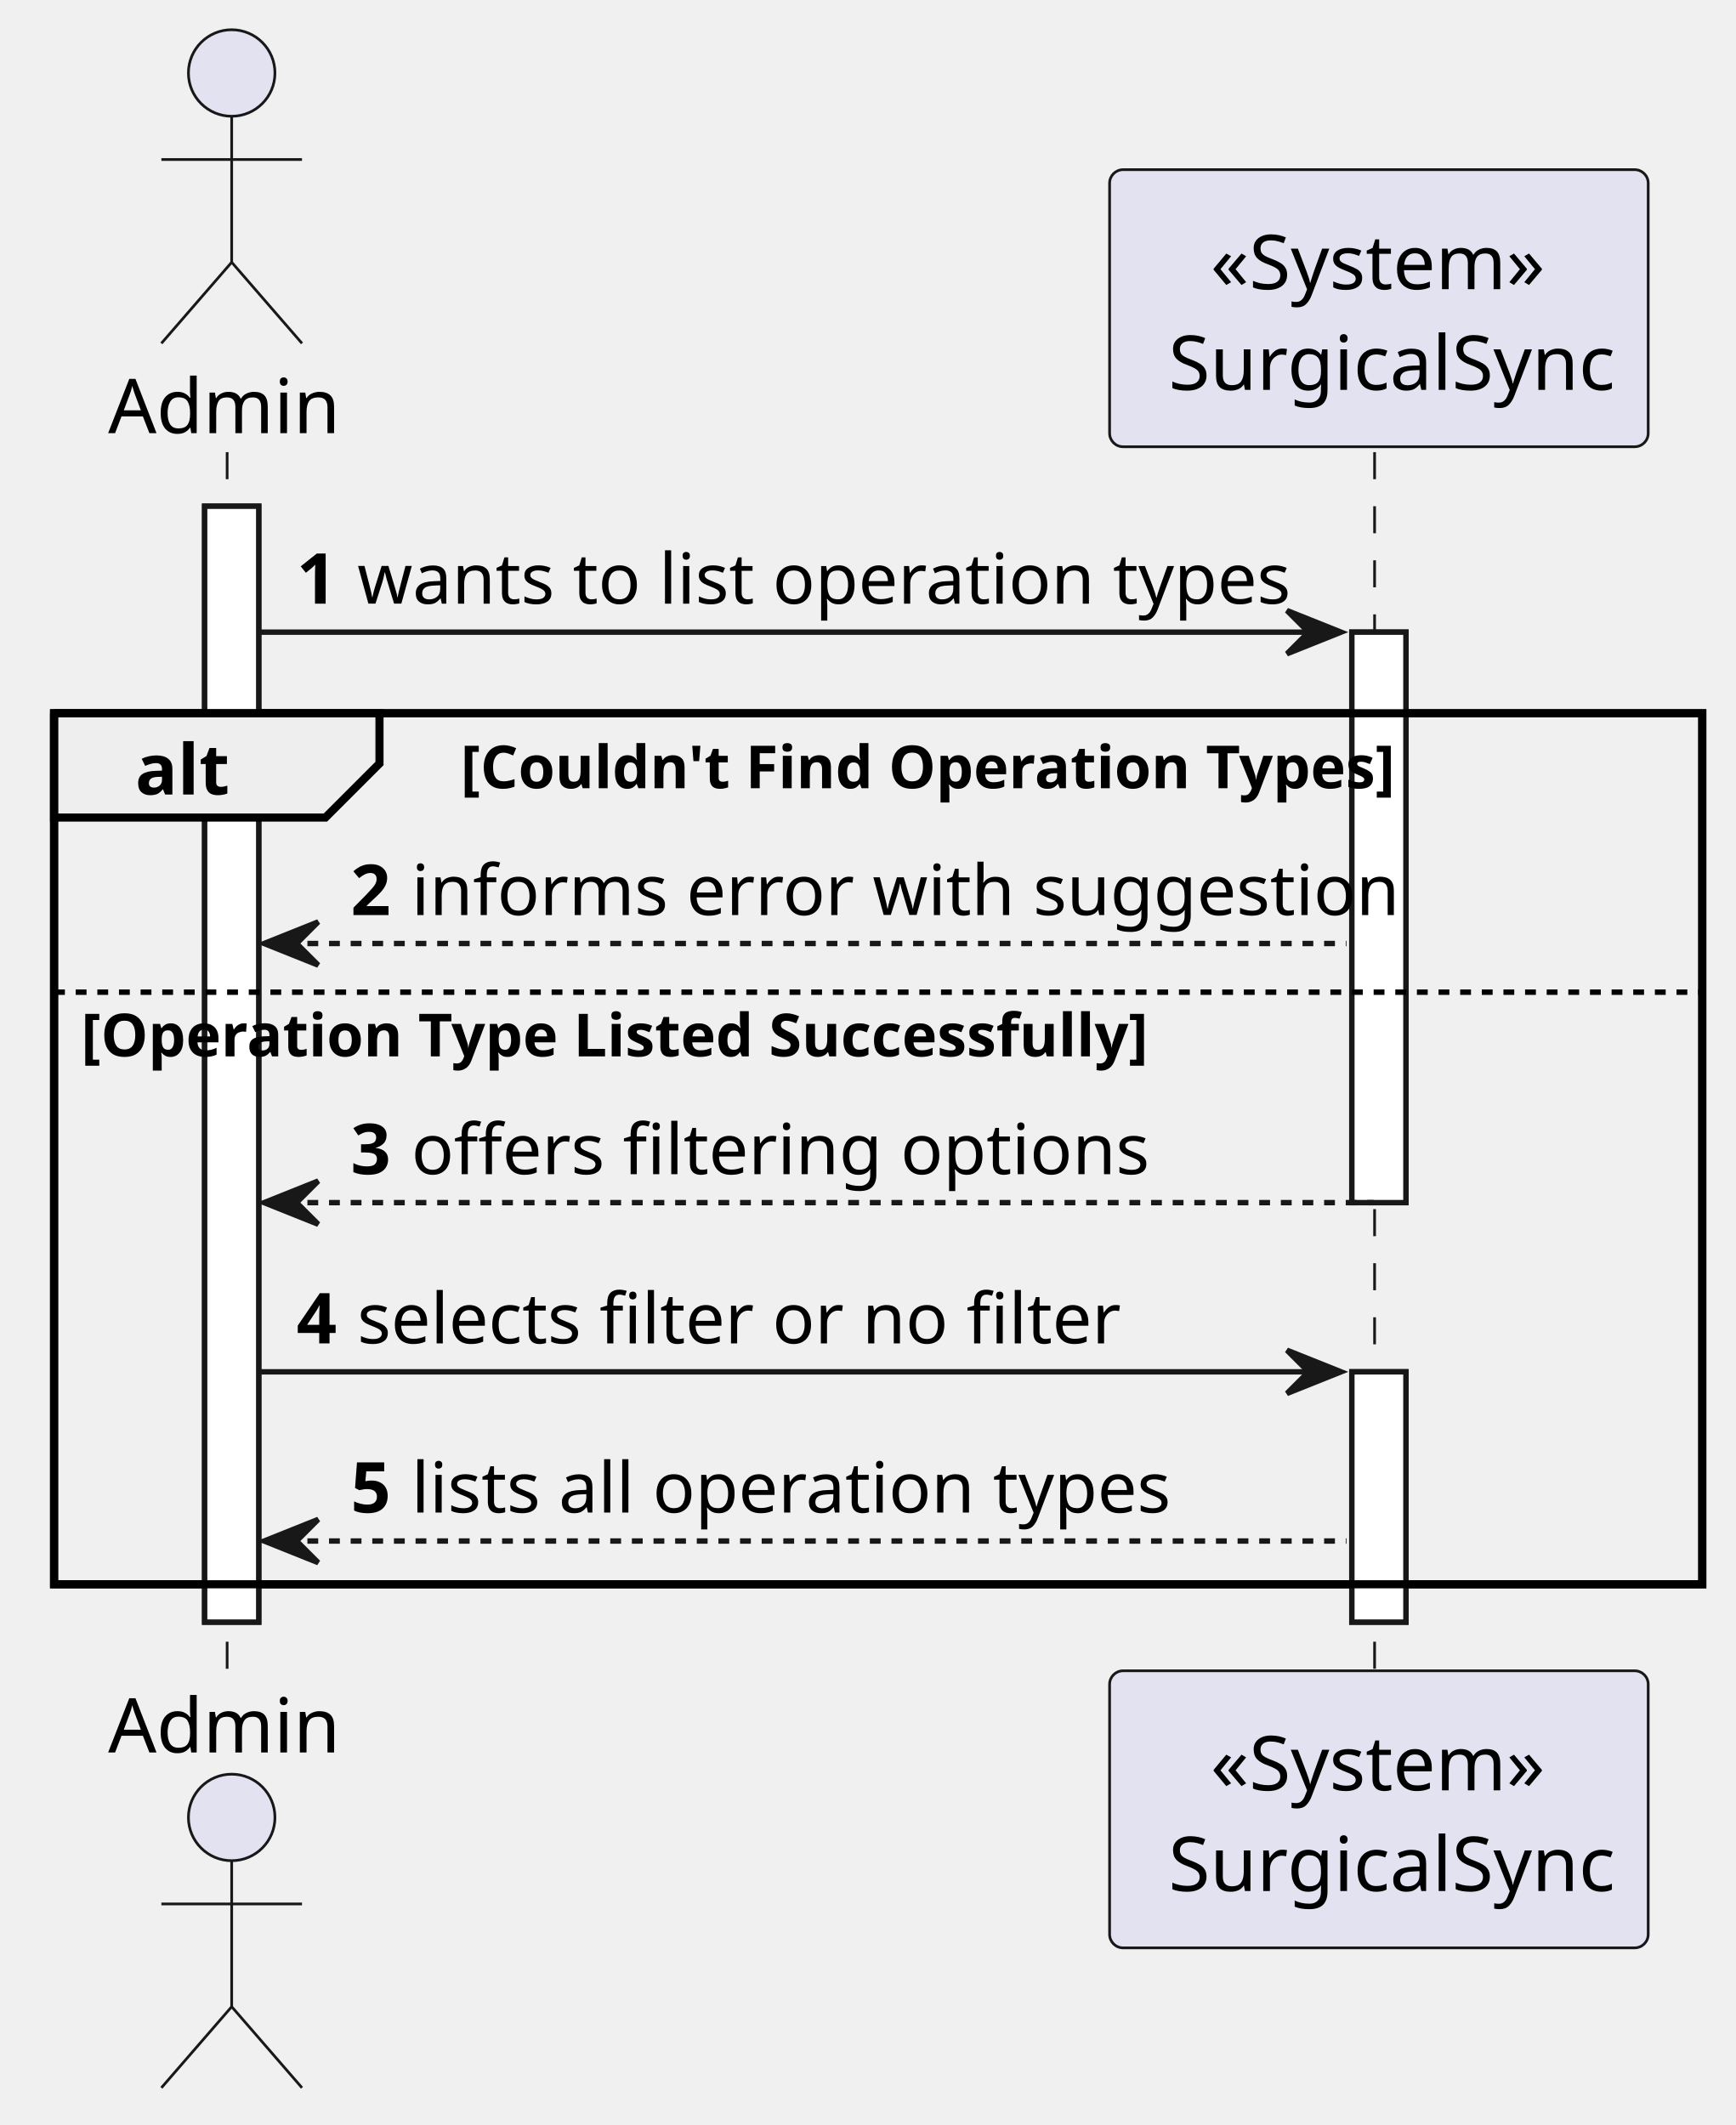
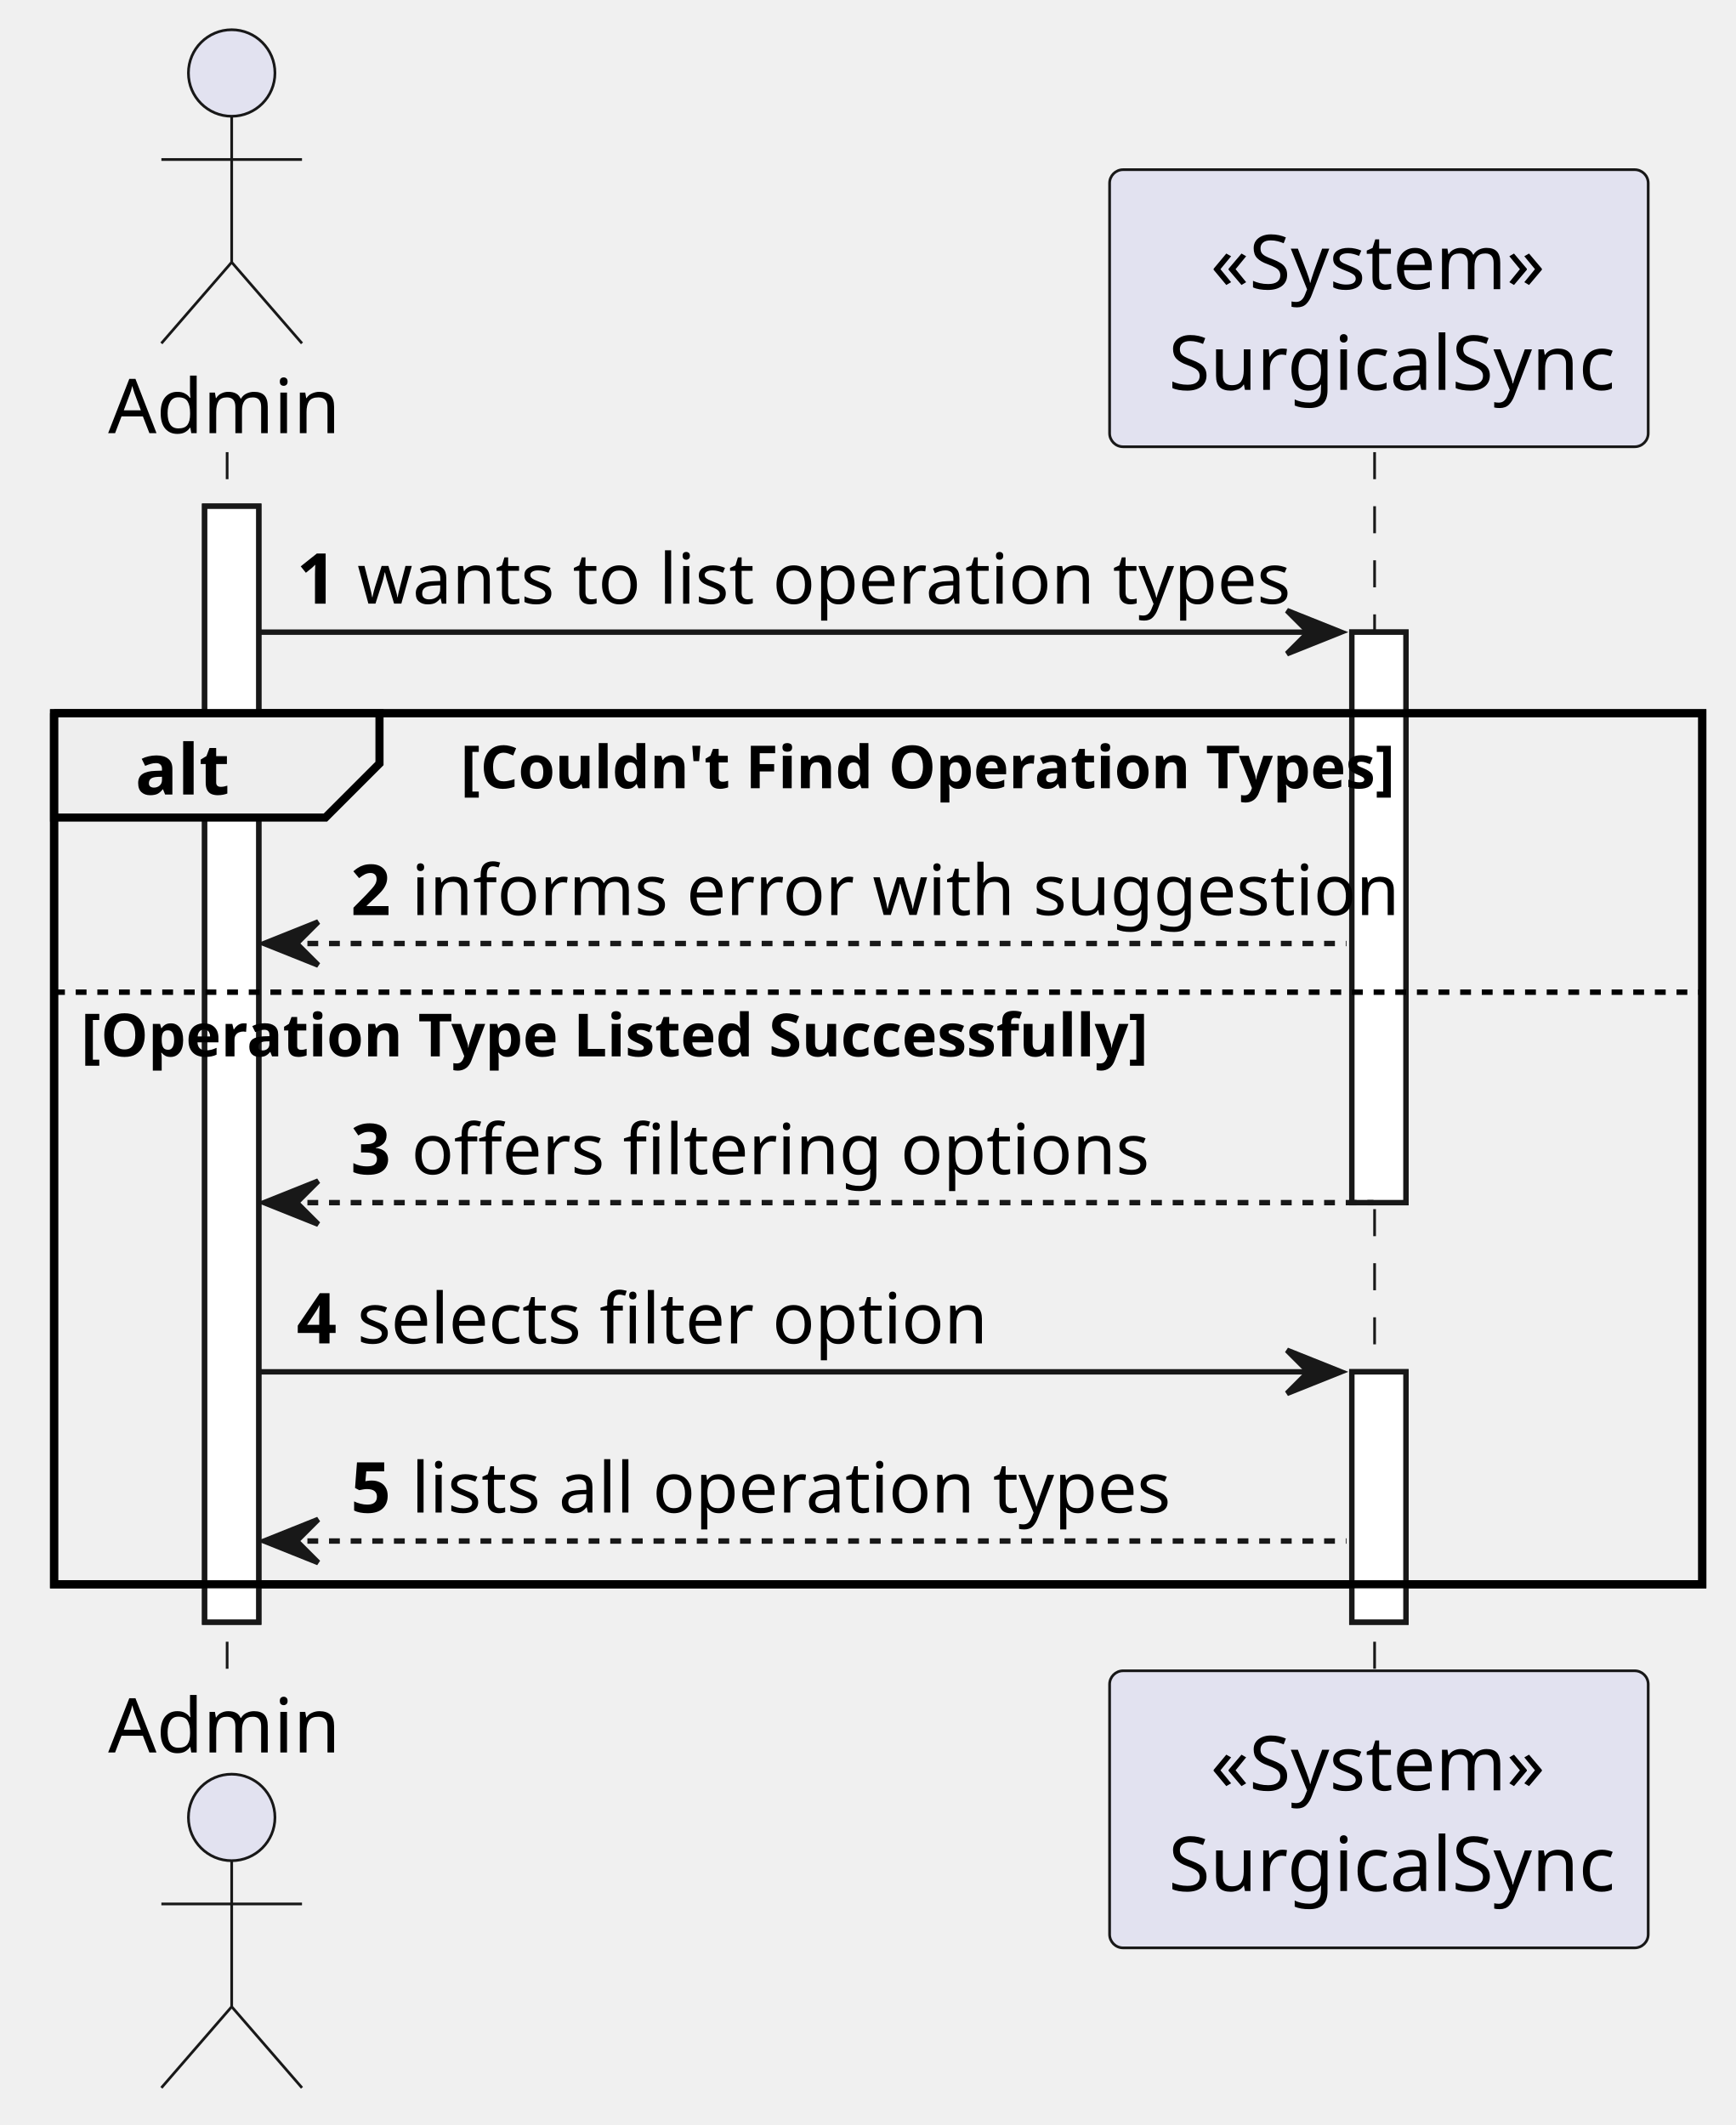
<svg xmlns="http://www.w3.org/2000/svg" contentStyleType="text/css" height="393px" preserveAspectRatio="none" style="width:321px;height:393px;background:#FFFFFF;" version="1.1" viewBox="0 0 321 393" width="321px" zoomAndPan="magnify">
  <defs />
  <g>
    <rect fill="#FFFFFF" height="206.377" style="stroke:#181818;stroke-width:1.0;" width="10" x="37.841" y="93.621" />
    <rect fill="#FFFFFF" height="105.504" style="stroke:#181818;stroke-width:1.0;" width="10" x="249.97" y="116.912" />
    <rect fill="#FFFFFF" height="46.291" style="stroke:#181818;stroke-width:1.0;" width="10" x="249.97" y="253.707" />
    <rect fill="none" height="161.086" style="stroke:#000000;stroke-width:1.5;" width="304.767" x="10" y="131.912" />
    <line style="stroke:#181818;stroke-width:0.5;stroke-dasharray:5.0,5.0;" x1="42" x2="42" y1="83.621" y2="309.998" />
    <line style="stroke:#181818;stroke-width:0.5;stroke-dasharray:5.0,5.0;" x1="254.174" x2="254.174" y1="83.621" y2="309.998" />
    <text fill="#000000" font-family="sans-serif" font-size="14" lengthAdjust="spacing" textLength="39.683" x="20" y="80.107">Admin</text>
    <ellipse cx="42.841" cy="13.5" fill="#E2E2F0" rx="8" ry="8" style="stroke:#181818;stroke-width:0.5;" />
    <path d="M42.841,21.5 L42.841,48.5 M29.841,29.5 L55.841,29.5 M42.841,48.5 L29.841,63.5 M42.841,48.5 L55.841,63.5 " fill="none" style="stroke:#181818;stroke-width:0.5;" />
    <text fill="#000000" font-family="sans-serif" font-size="14" lengthAdjust="spacing" textLength="39.683" x="20" y="324.106">Admin</text>
    <ellipse cx="42.841" cy="336.119" fill="#E2E2F0" rx="8" ry="8" style="stroke:#181818;stroke-width:0.5;" />
    <path d="M42.841,344.119 L42.841,371.119 M29.841,352.119 L55.841,352.119 M42.841,371.119 L29.841,386.119 M42.841,371.119 L55.841,386.119 " fill="none" style="stroke:#181818;stroke-width:0.5;" />
    <rect fill="#E2E2F0" height="51.242" rx="2.5" ry="2.5" style="stroke:#181818;stroke-width:0.5;" width="99.593" x="205.174" y="31.379" />
    <text fill="#000000" font-family="sans-serif" font-size="14" lengthAdjust="spacing" textLength="62.248" x="223.846" y="53.486">«System»</text>
    <text fill="#000000" font-family="sans-serif" font-size="14" lengthAdjust="spacing" textLength="81.703" x="216.064" y="72.107">SurgicalSync</text>
    <rect fill="#E2E2F0" height="51.242" rx="2.5" ry="2.5" style="stroke:#181818;stroke-width:0.5;" width="99.593" x="205.174" y="308.998" />
    <text fill="#000000" font-family="sans-serif" font-size="14" lengthAdjust="spacing" textLength="62.248" x="223.846" y="331.106">«System»</text>
    <text fill="#000000" font-family="sans-serif" font-size="14" lengthAdjust="spacing" textLength="81.703" x="216.064" y="349.727">SurgicalSync</text>
    <rect fill="#FFFFFF" height="206.377" style="stroke:#181818;stroke-width:1.0;" width="10" x="37.841" y="93.621" />
    <rect fill="#FFFFFF" height="105.504" style="stroke:#181818;stroke-width:1.0;" width="10" x="249.97" y="116.912" />
    <rect fill="#FFFFFF" height="46.291" style="stroke:#181818;stroke-width:1.0;" width="10" x="249.97" y="253.707" />
    <polygon fill="#181818" points="237.97,112.912,247.97,116.912,237.97,120.912,241.97,116.912" style="stroke:#181818;stroke-width:1.0;" />
    <line style="stroke:#181818;stroke-width:1.0;" x1="47.841" x2="243.97" y1="116.912" y2="116.912" />
    <text fill="#000000" font-family="sans-serif" font-size="13" font-weight="bold" lengthAdjust="spacing" textLength="7.23" x="54.841" y="111.649">1</text>
    <text fill="#000000" font-family="sans-serif" font-size="13" lengthAdjust="spacing" textLength="160.418" x="66.071" y="111.649">wants to list operation types</text>
    <path d="M10,131.912 L70.171,131.912 L70.171,141.203 L60.171,151.203 L10,151.203 L10,131.912 " fill="#EEEEEE" style="stroke:#000000;stroke-width:1.5;" />
    <rect fill="none" height="161.086" style="stroke:#000000;stroke-width:1.5;" width="304.767" x="10" y="131.912" />
    <text fill="#000000" font-family="sans-serif" font-size="13" font-weight="bold" lengthAdjust="spacing" textLength="15.171" x="25" y="146.94">alt</text>
    <text fill="#000000" font-family="sans-serif" font-size="11" font-weight="bold" lengthAdjust="spacing" textLength="167.605" x="85.171" y="145.782">[Couldn't Find Operation Types]</text>
    <polygon fill="#181818" points="58.841,170.494,48.841,174.494,58.841,178.494,54.841,174.494" style="stroke:#181818;stroke-width:1.0;" />
    <line style="stroke:#181818;stroke-width:1.0;stroke-dasharray:2.0,2.0;" x1="52.841" x2="248.97" y1="174.494" y2="174.494" />
    <text fill="#000000" font-family="sans-serif" font-size="13" font-weight="bold" lengthAdjust="spacing" textLength="7.23" x="64.841" y="169.231">2</text>
    <text fill="#000000" font-family="sans-serif" font-size="13" lengthAdjust="spacing" textLength="166.899" x="76.071" y="169.231">informs error with suggestion</text>
    <line style="stroke:#000000;stroke-width:1.0;stroke-dasharray:2.0,2.0;" x1="10" x2="314.767" y1="183.494" y2="183.494" />
    <text fill="#000000" font-family="sans-serif" font-size="11" font-weight="bold" lengthAdjust="spacing" textLength="193.768" x="15" y="195.364">[Operation Type Listed Successfully]</text>
    <polygon fill="#181818" points="58.841,218.416,48.841,222.416,58.841,226.416,54.841,222.416" style="stroke:#181818;stroke-width:1.0;" />
    <line style="stroke:#181818;stroke-width:1.0;stroke-dasharray:2.0,2.0;" x1="52.841" x2="253.97" y1="222.416" y2="222.416" />
    <text fill="#000000" font-family="sans-serif" font-size="13" font-weight="bold" lengthAdjust="spacing" textLength="7.23" x="64.841" y="217.153">3</text>
    <text fill="#000000" font-family="sans-serif" font-size="13" lengthAdjust="spacing" textLength="123.564" x="76.071" y="217.153">offers filtering options</text>
    <polygon fill="#181818" points="237.97,249.707,247.97,253.707,237.97,257.707,241.97,253.707" style="stroke:#181818;stroke-width:1.0;" />
    <line style="stroke:#181818;stroke-width:1.0;" x1="47.841" x2="243.97" y1="253.707" y2="253.707" />
    <text fill="#000000" font-family="sans-serif" font-size="13" font-weight="bold" lengthAdjust="spacing" textLength="7.23" x="54.841" y="248.444">4</text>
-     <text fill="#000000" font-family="sans-serif" font-size="13" lengthAdjust="spacing" textLength="130.044" x="66.071" y="248.444">selects filter or no filter</text>
+     <text fill="#000000" font-family="sans-serif" font-size="13" lengthAdjust="spacing" textLength="107.663" x="66.071" y="248.444">selects filter option</text>
    <polygon fill="#181818" points="58.841,280.998,48.841,284.998,58.841,288.998,54.841,284.998" style="stroke:#181818;stroke-width:1.0;" />
    <line style="stroke:#181818;stroke-width:1.0;stroke-dasharray:2.0,2.0;" x1="52.841" x2="248.97" y1="284.998" y2="284.998" />
    <text fill="#000000" font-family="sans-serif" font-size="13" font-weight="bold" lengthAdjust="spacing" textLength="7.23" x="64.841" y="279.735">5</text>
    <text fill="#000000" font-family="sans-serif" font-size="13" lengthAdjust="spacing" textLength="131.511" x="76.071" y="279.735">lists all operation types</text>
  </g>
</svg>
